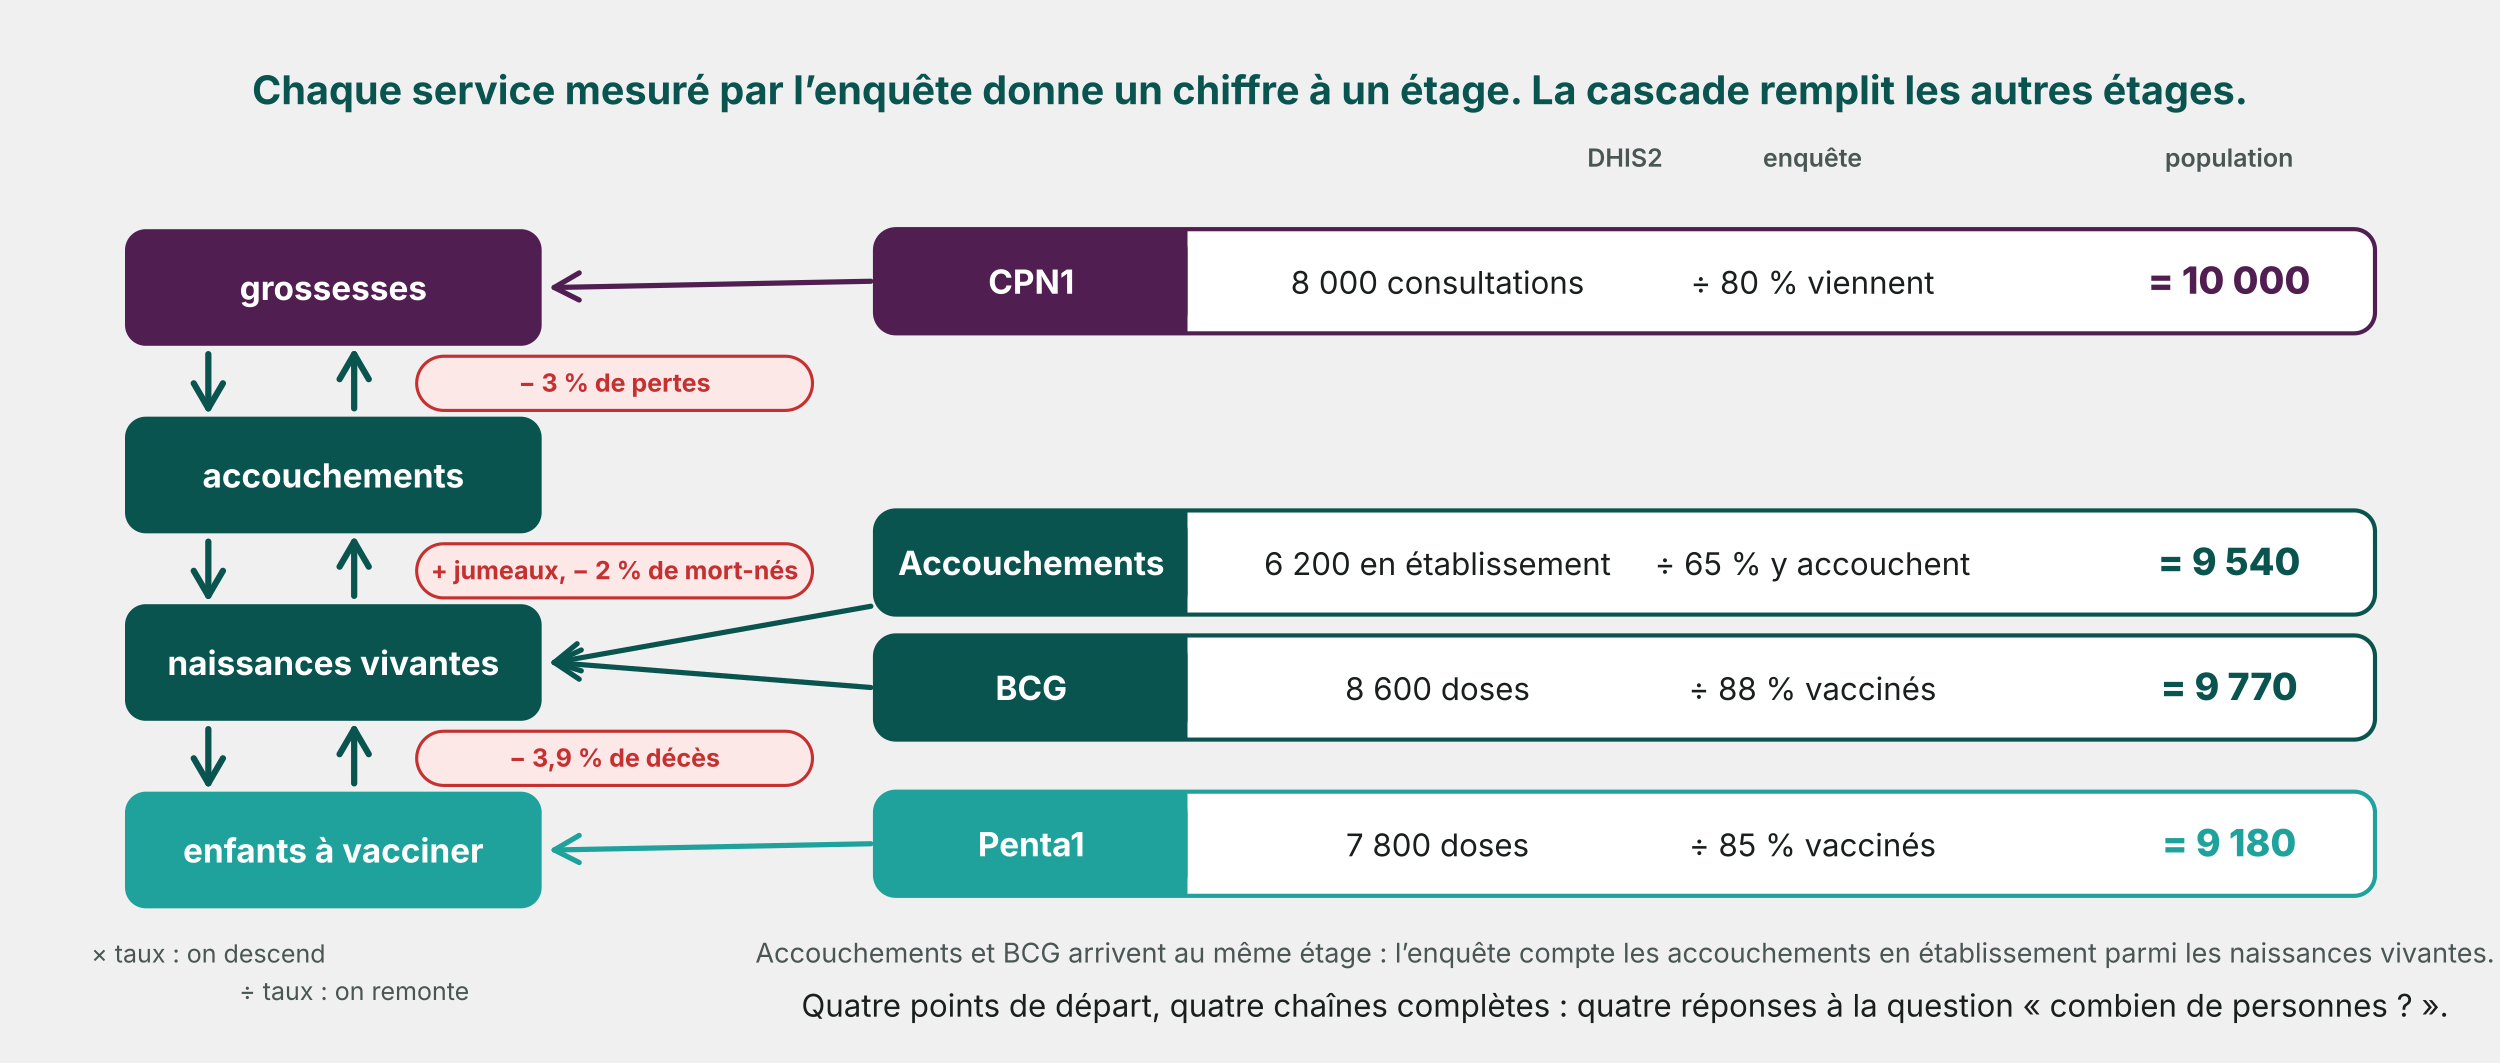
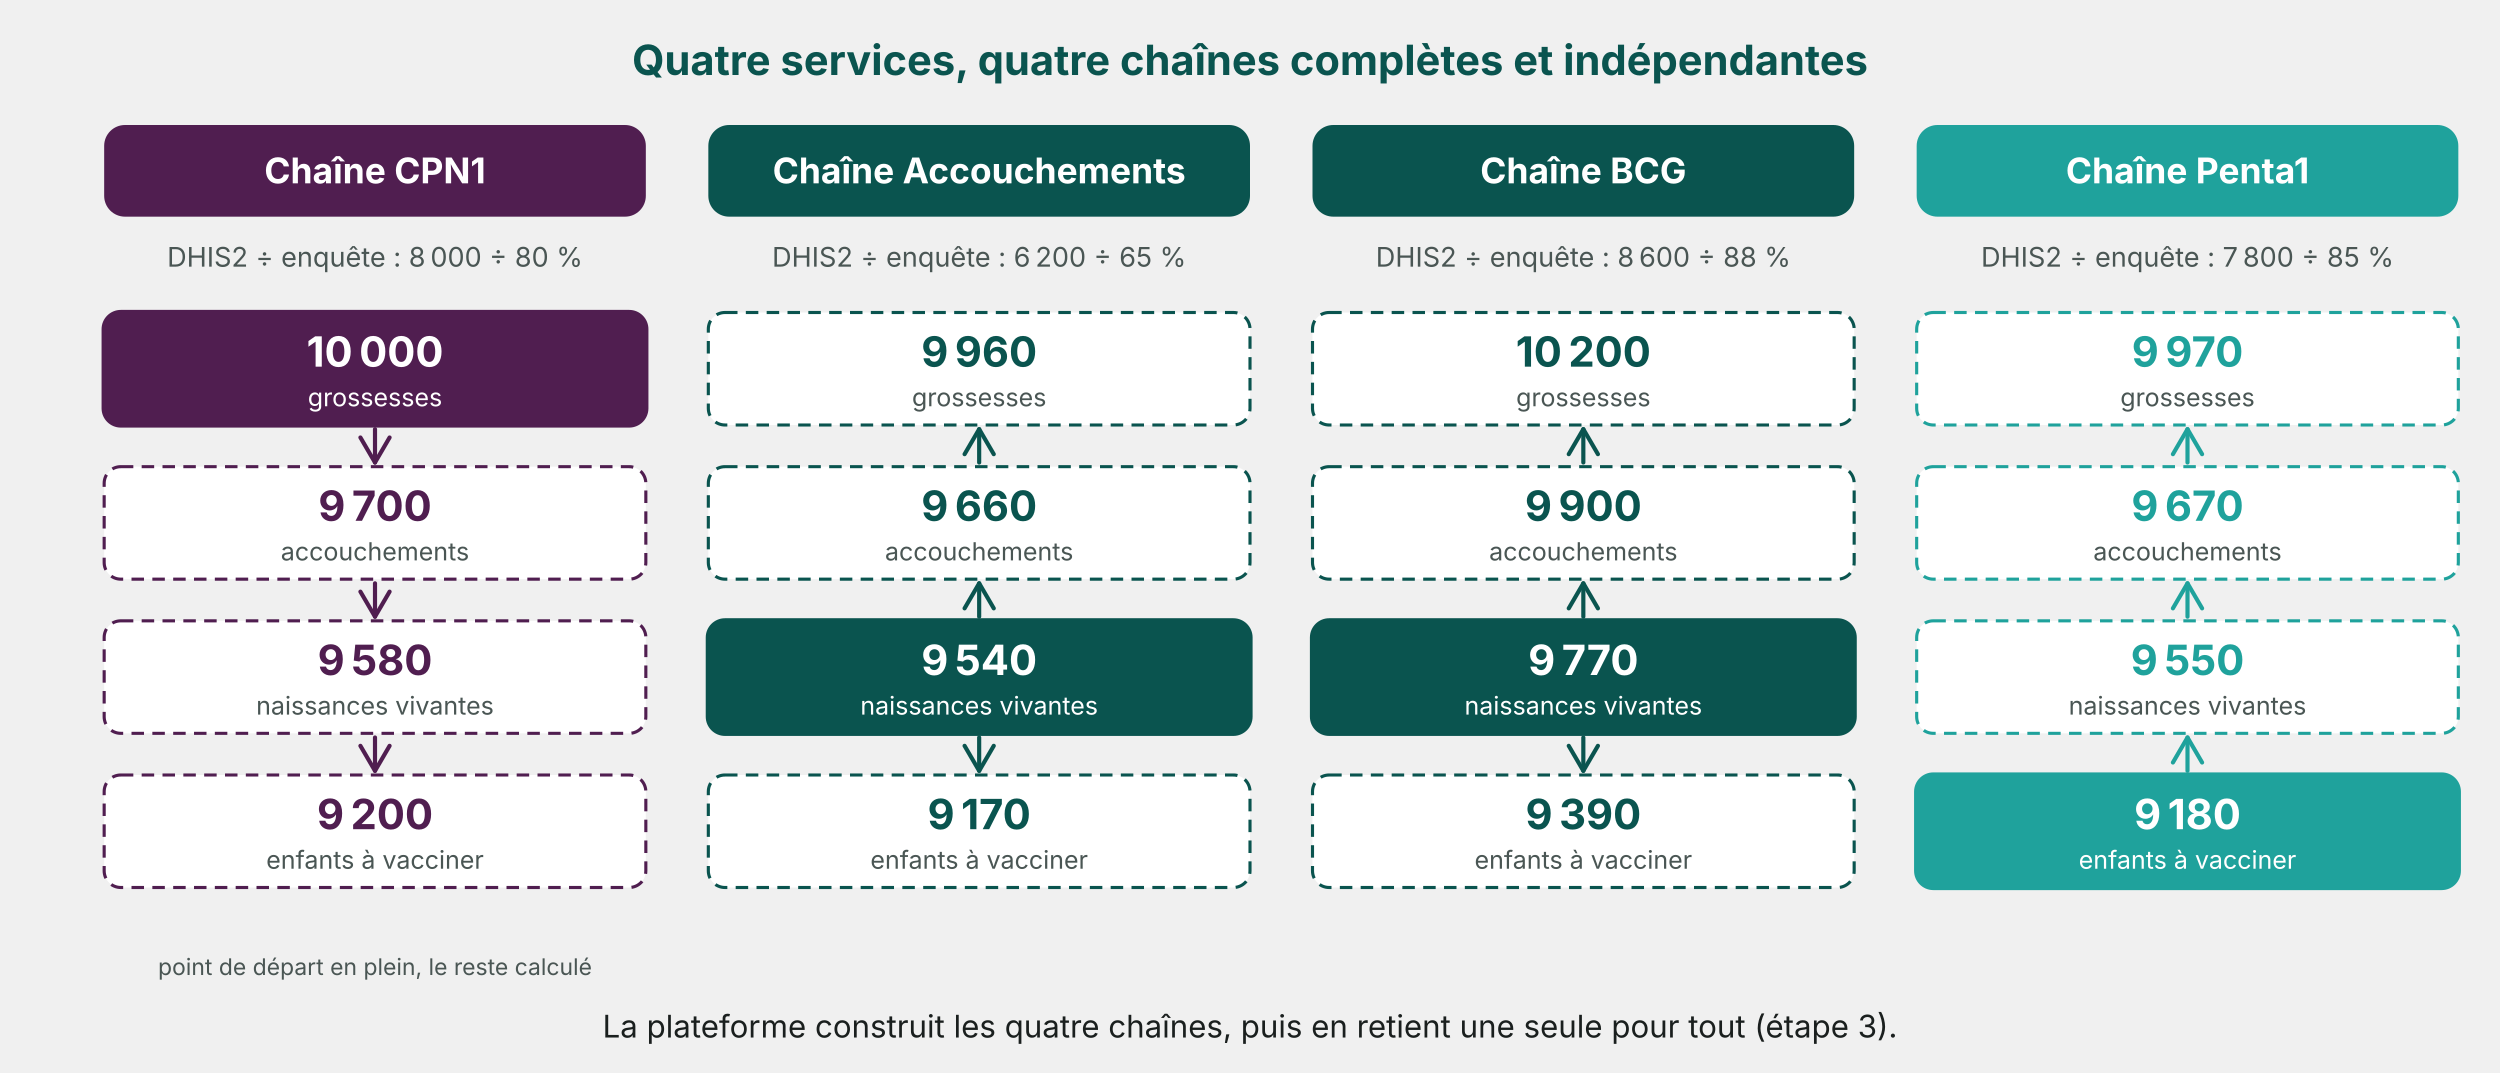
- <svg xmlns="http://www.w3.org/2000/svg" viewBox="0 0 1200 510" font-family="Inter, -apple-system, 'Segoe UI', Roboto, sans-serif">
-   <rect x="60" y="110" width="200" height="56" rx="10" fill="#501E50" />
-   <text x="160" y="144" text-anchor="middle" font-size="16" font-weight="700" fill="#FFFFFF">grossesses</text>
-   <rect x="60" y="200" width="200" height="56" rx="10" fill="#0A544F" />
-   <text x="160" y="234" text-anchor="middle" font-size="16" font-weight="700" fill="#FFFFFF">accouchements</text>
-   <rect x="60" y="290" width="200" height="56" rx="10" fill="#0A544F" />
-   <text x="160" y="324" text-anchor="middle" font-size="16" font-weight="700" fill="#FFFFFF">naissances vivantes</text>
-   <rect x="60" y="380" width="200" height="56" rx="10" fill="#1FA29C" />
-   <text x="160" y="414" text-anchor="middle" font-size="16" font-weight="700" fill="#FFFFFF">enfants à vacciner</text>
-   <line x1="100" y1="170" x2="100" y2="196" stroke="#0A544F" stroke-width="3" stroke-linecap="round" />
-   <polyline points="93,184 100,196 107,184" fill="none" stroke="#0A544F" stroke-width="3" stroke-linecap="round" stroke-linejoin="round" />
-   <line x1="170" y1="196" x2="170" y2="170" stroke="#0A544F" stroke-width="3" stroke-linecap="round" />
-   <polyline points="177,182 170,170 163,182" fill="none" stroke="#0A544F" stroke-width="3" stroke-linecap="round" stroke-linejoin="round" />
-   <rect x="200" y="171" width="190" height="26" rx="13" fill="#FDE8E8" stroke="#C53030" stroke-width="1.5" />
-   <text x="295" y="188" text-anchor="middle" font-size="12" font-weight="700" fill="#C53030">− 3 % de pertes</text>
-   <line x1="100" y1="260" x2="100" y2="286" stroke="#0A544F" stroke-width="3" stroke-linecap="round" />
-   <polyline points="93,274 100,286 107,274" fill="none" stroke="#0A544F" stroke-width="3" stroke-linecap="round" stroke-linejoin="round" />
-   <line x1="170" y1="286" x2="170" y2="260" stroke="#0A544F" stroke-width="3" stroke-linecap="round" />
-   <polyline points="177,272 170,260 163,272" fill="none" stroke="#0A544F" stroke-width="3" stroke-linecap="round" stroke-linejoin="round" />
-   <rect x="200" y="261" width="190" height="26" rx="13" fill="#FDE8E8" stroke="#C53030" stroke-width="1.5" />
-   <text x="295" y="278" text-anchor="middle" font-size="12" font-weight="700" fill="#C53030">+ jumeaux, − 2 % de mort-nés</text>
-   <line x1="100" y1="350" x2="100" y2="376" stroke="#0A544F" stroke-width="3" stroke-linecap="round" />
-   <polyline points="93,364 100,376 107,364" fill="none" stroke="#0A544F" stroke-width="3" stroke-linecap="round" stroke-linejoin="round" />
-   <line x1="170" y1="376" x2="170" y2="350" stroke="#0A544F" stroke-width="3" stroke-linecap="round" />
-   <polyline points="177,362 170,350 163,362" fill="none" stroke="#0A544F" stroke-width="3" stroke-linecap="round" stroke-linejoin="round" />
-   <rect x="200" y="351" width="190" height="26" rx="13" fill="#FDE8E8" stroke="#C53030" stroke-width="1.5" />
-   <text x="295" y="368" text-anchor="middle" font-size="12" font-weight="700" fill="#C53030">− 3,9 % de décès</text>
-   <text x="100" y="462" text-anchor="middle" font-size="12" font-weight="400" fill="#4A5654">× taux : on descend</text>
-   <text x="170" y="480" text-anchor="middle" font-size="12" font-weight="400" fill="#4A5654">÷ taux : on remonte</text>
-   <rect x="420" y="110" width="720" height="50" rx="10" fill="#FFFFFF" stroke="#501E50" stroke-width="2" />
-   <rect x="420" y="110" width="150" height="50" rx="10" fill="#501E50" />
-   <rect x="560" y="110" width="10" height="50" fill="#501E50" />
-   <text x="495" y="141" text-anchor="middle" font-size="16" font-weight="700" fill="#FFFFFF">CPN1</text>
-   <text x="690" y="141" text-anchor="middle" font-size="15" font-weight="400" fill="#1A1F1E">8 000 consultations</text>
-   <text x="870" y="141" text-anchor="middle" font-size="15" font-weight="400" fill="#1A1F1E">÷ 80 % viennent</text>
-   <text x="1070" y="141" text-anchor="middle" font-size="18" font-weight="800" fill="#501E50">= 10 000</text>
-   <line x1="418" y1="135" x2="266" y2="138" stroke="#501E50" stroke-width="2.5" stroke-linecap="round" />
-   <polyline points="278,131 266,138 278,144" fill="none" stroke="#501E50" stroke-width="2.5" stroke-linecap="round" stroke-linejoin="round" />
-   <rect x="420" y="245" width="720" height="50" rx="10" fill="#FFFFFF" stroke="#0A544F" stroke-width="2" />
-   <rect x="420" y="245" width="150" height="50" rx="10" fill="#0A544F" />
-   <rect x="560" y="245" width="10" height="50" fill="#0A544F" />
-   <text x="495" y="276" text-anchor="middle" font-size="16" font-weight="700" fill="#FFFFFF">Accouchements</text>
-   <text x="690" y="276" text-anchor="middle" font-size="15" font-weight="400" fill="#1A1F1E">6 200 en établissement</text>
-   <text x="870" y="276" text-anchor="middle" font-size="15" font-weight="400" fill="#1A1F1E">÷ 65 % y accouchent</text>
-   <text x="1070" y="276" text-anchor="middle" font-size="18" font-weight="800" fill="#0A544F">= 9 540</text>
-   <line x1="418" y1="291" x2="266" y2="318" stroke="#0A544F" stroke-width="2.5" stroke-linecap="round" />
-   <polyline points="277,309 266,318 279,322" fill="none" stroke="#0A544F" stroke-width="2.5" stroke-linecap="round" stroke-linejoin="round" />
-   <rect x="420" y="305" width="720" height="50" rx="10" fill="#FFFFFF" stroke="#0A544F" stroke-width="2" />
-   <rect x="420" y="305" width="150" height="50" rx="10" fill="#0A544F" />
-   <rect x="560" y="305" width="10" height="50" fill="#0A544F" />
-   <text x="495" y="336" text-anchor="middle" font-size="16" font-weight="700" fill="#FFFFFF">BCG</text>
-   <text x="690" y="336" text-anchor="middle" font-size="15" font-weight="400" fill="#1A1F1E">8 600 doses</text>
-   <text x="870" y="336" text-anchor="middle" font-size="15" font-weight="400" fill="#1A1F1E">÷ 88 % vaccinés</text>
-   <text x="1070" y="336" text-anchor="middle" font-size="18" font-weight="800" fill="#0A544F">= 9 770</text>
-   <line x1="418" y1="330" x2="266" y2="318" stroke="#0A544F" stroke-width="2.5" stroke-linecap="round" />
-   <polyline points="279,312 266,318 278,326" fill="none" stroke="#0A544F" stroke-width="2.5" stroke-linecap="round" stroke-linejoin="round" />
-   <rect x="420" y="380" width="720" height="50" rx="10" fill="#FFFFFF" stroke="#1FA29C" stroke-width="2" />
-   <rect x="420" y="380" width="150" height="50" rx="10" fill="#1FA29C" />
-   <rect x="560" y="380" width="10" height="50" fill="#1FA29C" />
-   <text x="495" y="411" text-anchor="middle" font-size="16" font-weight="700" fill="#FFFFFF">Penta1</text>
-   <text x="690" y="411" text-anchor="middle" font-size="15" font-weight="400" fill="#1A1F1E">7 800 doses</text>
-   <text x="870" y="411" text-anchor="middle" font-size="15" font-weight="400" fill="#1A1F1E">÷ 85 % vaccinés</text>
-   <text x="1070" y="411" text-anchor="middle" font-size="18" font-weight="800" fill="#1FA29C">= 9 180</text>
-   <line x1="418" y1="405" x2="266" y2="408" stroke="#1FA29C" stroke-width="2.5" stroke-linecap="round" />
-   <polyline points="278,401 266,408 278,414" fill="none" stroke="#1FA29C" stroke-width="2.5" stroke-linecap="round" stroke-linejoin="round" />
-   <text x="600" y="50" text-anchor="middle" font-size="19" font-weight="700" fill="#0A544F">Chaque service mesuré par l’enquête donne un chiffre à un étage. La cascade remplit les autres étages.</text>
-   <text x="780" y="80" text-anchor="middle" font-size="12" font-weight="600" fill="#4A5654">DHIS2</text>
-   <text x="870" y="80" text-anchor="middle" font-size="12" font-weight="600" fill="#4A5654">enquête</text>
-   <text x="1070" y="80" text-anchor="middle" font-size="12" font-weight="600" fill="#4A5654">population</text>
-   <text x="780" y="462" text-anchor="middle" font-size="13" font-weight="400" fill="#4A5654">Accouchements et BCG arrivent au même étage : l’enquête compte les accouchements en établissement parmi les naissances vivantes.</text>
-   <text x="780" y="488" text-anchor="middle" font-size="15" font-weight="400" fill="#1A1F1E">Quatre points de départ, quatre chaînes complètes : quatre réponses à la question « combien de personnes ? ».</text>
+ <svg xmlns="http://www.w3.org/2000/svg" viewBox="0 0 1200 515" font-family="Inter, -apple-system, 'Segoe UI', Roboto, sans-serif">
+   <text x="600" y="36" text-anchor="middle" font-size="20" font-weight="700" fill="#0A544F">Quatre services, quatre chaînes complètes et indépendantes</text>
+   <rect x="50" y="60" width="260" height="44" rx="10" fill="#501E50" />
+   <text x="180" y="88" text-anchor="middle" font-size="17" font-weight="700" fill="#FFFFFF">Chaîne CPN1</text>
+   <text x="180" y="128" text-anchor="middle" font-size="13" font-weight="400" fill="#4A5654">DHIS2 ÷ enquête : 8 000 ÷ 80 %</text>
+   <rect x="50" y="150" width="260" height="54" rx="8" fill="#501E50" stroke="#501E50" stroke-width="2.5" stroke-dasharray="none" />
+   <text x="180" y="176" text-anchor="middle" font-size="20" font-weight="700" fill="#FFFFFF">10 000</text>
+   <text x="180" y="195" text-anchor="middle" font-size="12" font-weight="400" fill="#FFFFFF">grossesses</text>
+   <line x1="180" y1="206" x2="180" y2="222" stroke="#501E50" stroke-width="2" stroke-linecap="round" />
+   <polyline points="173,210 180,222 187,210" fill="none" stroke="#501E50" stroke-width="2" stroke-linecap="round" stroke-linejoin="round" />
+   <rect x="50" y="224" width="260" height="54" rx="8" fill="#FFFFFF" stroke="#501E50" stroke-width="1.5" stroke-dasharray="6,4" />
+   <text x="180" y="250" text-anchor="middle" font-size="20" font-weight="700" fill="#501E50">9 700</text>
+   <text x="180" y="269" text-anchor="middle" font-size="12" font-weight="400" fill="#4A5654">accouchements</text>
+   <line x1="180" y1="280" x2="180" y2="296" stroke="#501E50" stroke-width="2" stroke-linecap="round" />
+   <polyline points="173,284 180,296 187,284" fill="none" stroke="#501E50" stroke-width="2" stroke-linecap="round" stroke-linejoin="round" />
+   <rect x="50" y="298" width="260" height="54" rx="8" fill="#FFFFFF" stroke="#501E50" stroke-width="1.5" stroke-dasharray="6,4" />
+   <text x="180" y="324" text-anchor="middle" font-size="20" font-weight="700" fill="#501E50">9 580</text>
+   <text x="180" y="343" text-anchor="middle" font-size="12" font-weight="400" fill="#4A5654">naissances vivantes</text>
+   <line x1="180" y1="354" x2="180" y2="370" stroke="#501E50" stroke-width="2" stroke-linecap="round" />
+   <polyline points="173,358 180,370 187,358" fill="none" stroke="#501E50" stroke-width="2" stroke-linecap="round" stroke-linejoin="round" />
+   <rect x="50" y="372" width="260" height="54" rx="8" fill="#FFFFFF" stroke="#501E50" stroke-width="1.5" stroke-dasharray="6,4" />
+   <text x="180" y="398" text-anchor="middle" font-size="20" font-weight="700" fill="#501E50">9 200</text>
+   <text x="180" y="417" text-anchor="middle" font-size="12" font-weight="400" fill="#4A5654">enfants à vacciner</text>
+   <text x="180" y="468" text-anchor="middle" font-size="11" font-weight="400" fill="#4A5654">point de départ en plein, le reste calculé</text>
+   <rect x="340" y="60" width="260" height="44" rx="10" fill="#0A544F" />
+   <text x="470" y="88" text-anchor="middle" font-size="17" font-weight="700" fill="#FFFFFF">Chaîne Accouchements</text>
+   <text x="470" y="128" text-anchor="middle" font-size="13" font-weight="400" fill="#4A5654">DHIS2 ÷ enquête : 6 200 ÷ 65 %</text>
+   <rect x="340" y="150" width="260" height="54" rx="8" fill="#FFFFFF" stroke="#0A544F" stroke-width="1.5" stroke-dasharray="6,4" />
+   <text x="470" y="176" text-anchor="middle" font-size="20" font-weight="700" fill="#0A544F">9 960</text>
+   <text x="470" y="195" text-anchor="middle" font-size="12" font-weight="400" fill="#4A5654">grossesses</text>
+   <line x1="470" y1="222" x2="470" y2="206" stroke="#0A544F" stroke-width="2" stroke-linecap="round" />
+   <polyline points="477,218 470,206 463,218" fill="none" stroke="#0A544F" stroke-width="2" stroke-linecap="round" stroke-linejoin="round" />
+   <rect x="340" y="224" width="260" height="54" rx="8" fill="#FFFFFF" stroke="#0A544F" stroke-width="1.5" stroke-dasharray="6,4" />
+   <text x="470" y="250" text-anchor="middle" font-size="20" font-weight="700" fill="#0A544F">9 660</text>
+   <text x="470" y="269" text-anchor="middle" font-size="12" font-weight="400" fill="#4A5654">accouchements</text>
+   <line x1="470" y1="296" x2="470" y2="280" stroke="#0A544F" stroke-width="2" stroke-linecap="round" />
+   <polyline points="477,292 470,280 463,292" fill="none" stroke="#0A544F" stroke-width="2" stroke-linecap="round" stroke-linejoin="round" />
+   <rect x="340" y="298" width="260" height="54" rx="8" fill="#0A544F" stroke="#0A544F" stroke-width="2.5" stroke-dasharray="none" />
+   <text x="470" y="324" text-anchor="middle" font-size="20" font-weight="700" fill="#FFFFFF">9 540</text>
+   <text x="470" y="343" text-anchor="middle" font-size="12" font-weight="400" fill="#FFFFFF">naissances vivantes</text>
+   <line x1="470" y1="354" x2="470" y2="370" stroke="#0A544F" stroke-width="2" stroke-linecap="round" />
+   <polyline points="463,358 470,370 477,358" fill="none" stroke="#0A544F" stroke-width="2" stroke-linecap="round" stroke-linejoin="round" />
+   <rect x="340" y="372" width="260" height="54" rx="8" fill="#FFFFFF" stroke="#0A544F" stroke-width="1.5" stroke-dasharray="6,4" />
+   <text x="470" y="398" text-anchor="middle" font-size="20" font-weight="700" fill="#0A544F">9 170</text>
+   <text x="470" y="417" text-anchor="middle" font-size="12" font-weight="400" fill="#4A5654">enfants à vacciner</text>
+   <rect x="630" y="60" width="260" height="44" rx="10" fill="#0A544F" />
+   <text x="760" y="88" text-anchor="middle" font-size="17" font-weight="700" fill="#FFFFFF">Chaîne BCG</text>
+   <text x="760" y="128" text-anchor="middle" font-size="13" font-weight="400" fill="#4A5654">DHIS2 ÷ enquête : 8 600 ÷ 88 %</text>
+   <rect x="630" y="150" width="260" height="54" rx="8" fill="#FFFFFF" stroke="#0A544F" stroke-width="1.5" stroke-dasharray="6,4" />
+   <text x="760" y="176" text-anchor="middle" font-size="20" font-weight="700" fill="#0A544F">10 200</text>
+   <text x="760" y="195" text-anchor="middle" font-size="12" font-weight="400" fill="#4A5654">grossesses</text>
+   <line x1="760" y1="222" x2="760" y2="206" stroke="#0A544F" stroke-width="2" stroke-linecap="round" />
+   <polyline points="767,218 760,206 753,218" fill="none" stroke="#0A544F" stroke-width="2" stroke-linecap="round" stroke-linejoin="round" />
+   <rect x="630" y="224" width="260" height="54" rx="8" fill="#FFFFFF" stroke="#0A544F" stroke-width="1.5" stroke-dasharray="6,4" />
+   <text x="760" y="250" text-anchor="middle" font-size="20" font-weight="700" fill="#0A544F">9 900</text>
+   <text x="760" y="269" text-anchor="middle" font-size="12" font-weight="400" fill="#4A5654">accouchements</text>
+   <line x1="760" y1="296" x2="760" y2="280" stroke="#0A544F" stroke-width="2" stroke-linecap="round" />
+   <polyline points="767,292 760,280 753,292" fill="none" stroke="#0A544F" stroke-width="2" stroke-linecap="round" stroke-linejoin="round" />
+   <rect x="630" y="298" width="260" height="54" rx="8" fill="#0A544F" stroke="#0A544F" stroke-width="2.5" stroke-dasharray="none" />
+   <text x="760" y="324" text-anchor="middle" font-size="20" font-weight="700" fill="#FFFFFF">9 770</text>
+   <text x="760" y="343" text-anchor="middle" font-size="12" font-weight="400" fill="#FFFFFF">naissances vivantes</text>
+   <line x1="760" y1="354" x2="760" y2="370" stroke="#0A544F" stroke-width="2" stroke-linecap="round" />
+   <polyline points="753,358 760,370 767,358" fill="none" stroke="#0A544F" stroke-width="2" stroke-linecap="round" stroke-linejoin="round" />
+   <rect x="630" y="372" width="260" height="54" rx="8" fill="#FFFFFF" stroke="#0A544F" stroke-width="1.5" stroke-dasharray="6,4" />
+   <text x="760" y="398" text-anchor="middle" font-size="20" font-weight="700" fill="#0A544F">9 390</text>
+   <text x="760" y="417" text-anchor="middle" font-size="12" font-weight="400" fill="#4A5654">enfants à vacciner</text>
+   <rect x="920" y="60" width="260" height="44" rx="10" fill="#1FA29C" />
+   <text x="1050" y="88" text-anchor="middle" font-size="17" font-weight="700" fill="#FFFFFF">Chaîne Penta1</text>
+   <text x="1050" y="128" text-anchor="middle" font-size="13" font-weight="400" fill="#4A5654">DHIS2 ÷ enquête : 7 800 ÷ 85 %</text>
+   <rect x="920" y="150" width="260" height="54" rx="8" fill="#FFFFFF" stroke="#1FA29C" stroke-width="1.5" stroke-dasharray="6,4" />
+   <text x="1050" y="176" text-anchor="middle" font-size="20" font-weight="700" fill="#1FA29C">9 970</text>
+   <text x="1050" y="195" text-anchor="middle" font-size="12" font-weight="400" fill="#4A5654">grossesses</text>
+   <line x1="1050" y1="222" x2="1050" y2="206" stroke="#1FA29C" stroke-width="2" stroke-linecap="round" />
+   <polyline points="1057,218 1050,206 1043,218" fill="none" stroke="#1FA29C" stroke-width="2" stroke-linecap="round" stroke-linejoin="round" />
+   <rect x="920" y="224" width="260" height="54" rx="8" fill="#FFFFFF" stroke="#1FA29C" stroke-width="1.5" stroke-dasharray="6,4" />
+   <text x="1050" y="250" text-anchor="middle" font-size="20" font-weight="700" fill="#1FA29C">9 670</text>
+   <text x="1050" y="269" text-anchor="middle" font-size="12" font-weight="400" fill="#4A5654">accouchements</text>
+   <line x1="1050" y1="296" x2="1050" y2="280" stroke="#1FA29C" stroke-width="2" stroke-linecap="round" />
+   <polyline points="1057,292 1050,280 1043,292" fill="none" stroke="#1FA29C" stroke-width="2" stroke-linecap="round" stroke-linejoin="round" />
+   <rect x="920" y="298" width="260" height="54" rx="8" fill="#FFFFFF" stroke="#1FA29C" stroke-width="1.5" stroke-dasharray="6,4" />
+   <text x="1050" y="324" text-anchor="middle" font-size="20" font-weight="700" fill="#1FA29C">9 550</text>
+   <text x="1050" y="343" text-anchor="middle" font-size="12" font-weight="400" fill="#4A5654">naissances vivantes</text>
+   <line x1="1050" y1="370" x2="1050" y2="354" stroke="#1FA29C" stroke-width="2" stroke-linecap="round" />
+   <polyline points="1057,366 1050,354 1043,366" fill="none" stroke="#1FA29C" stroke-width="2" stroke-linecap="round" stroke-linejoin="round" />
+   <rect x="920" y="372" width="260" height="54" rx="8" fill="#1FA29C" stroke="#1FA29C" stroke-width="2.5" stroke-dasharray="none" />
+   <text x="1050" y="398" text-anchor="middle" font-size="20" font-weight="700" fill="#FFFFFF">9 180</text>
+   <text x="1050" y="417" text-anchor="middle" font-size="12" font-weight="400" fill="#FFFFFF">enfants à vacciner</text>
+   <text x="600" y="498" text-anchor="middle" font-size="15" font-weight="400" fill="#1A1F1E">La plateforme construit les quatre chaînes, puis en retient une seule pour tout (étape 3).</text>
</svg>
